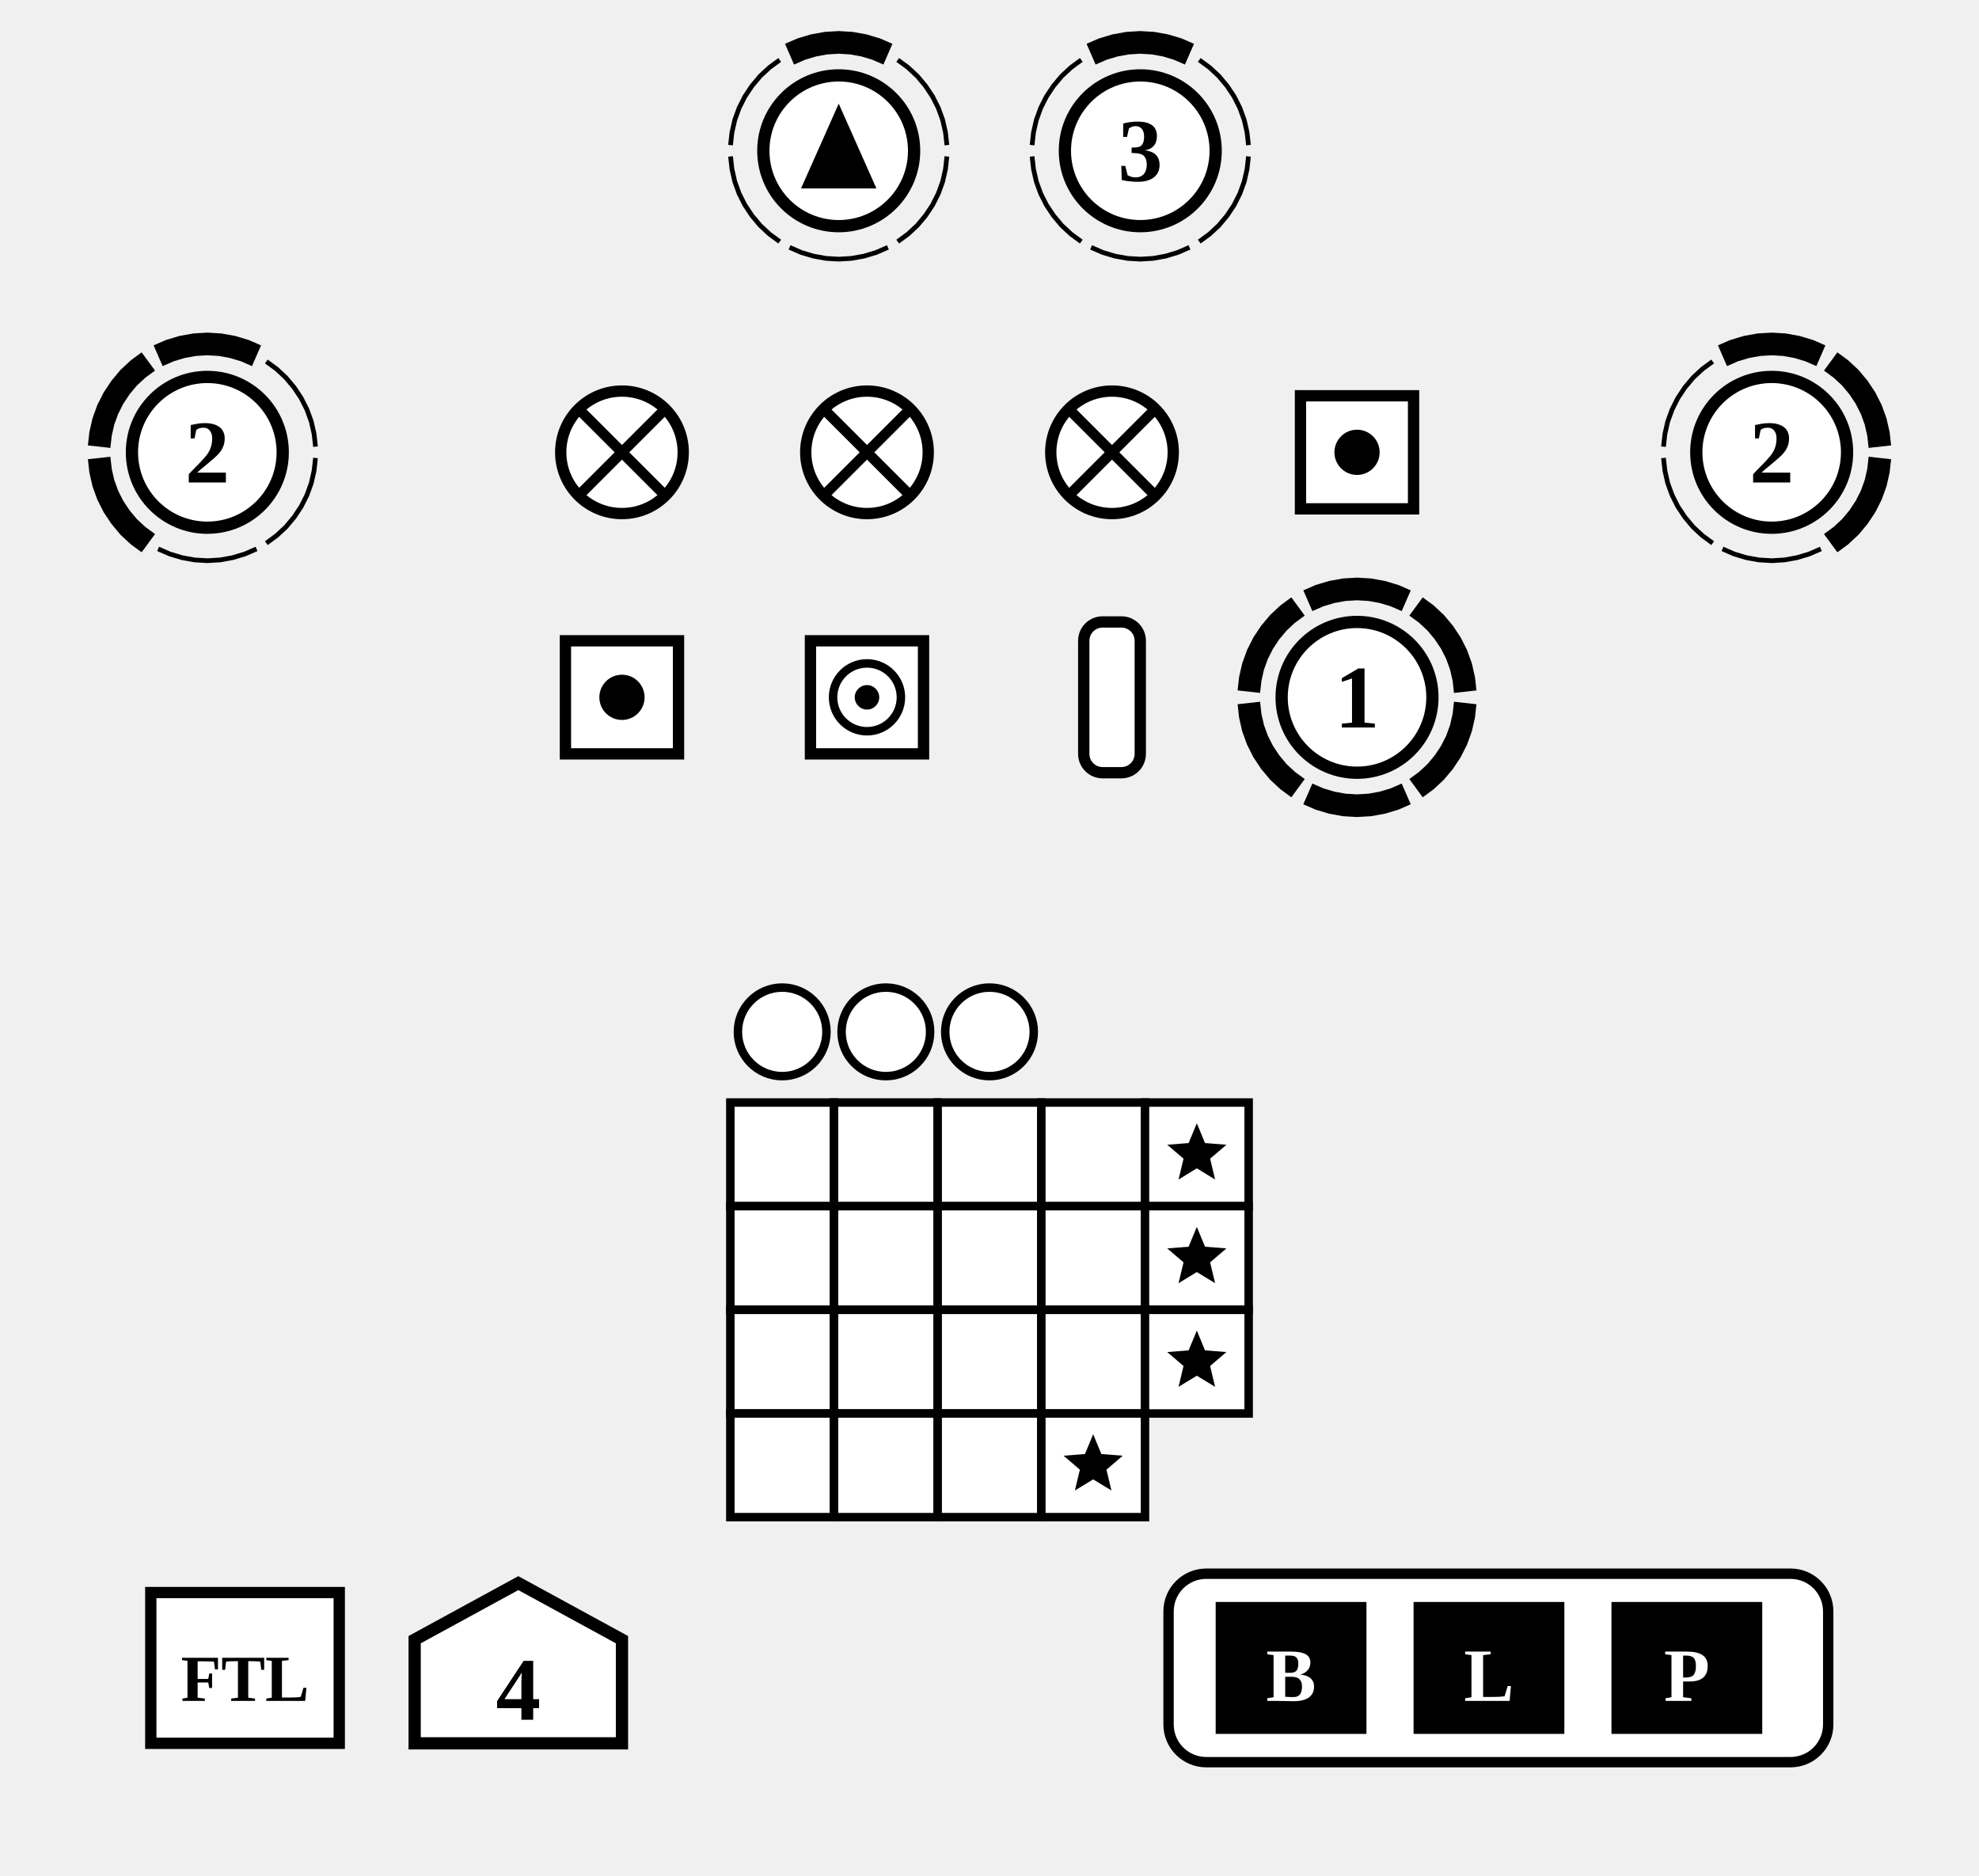
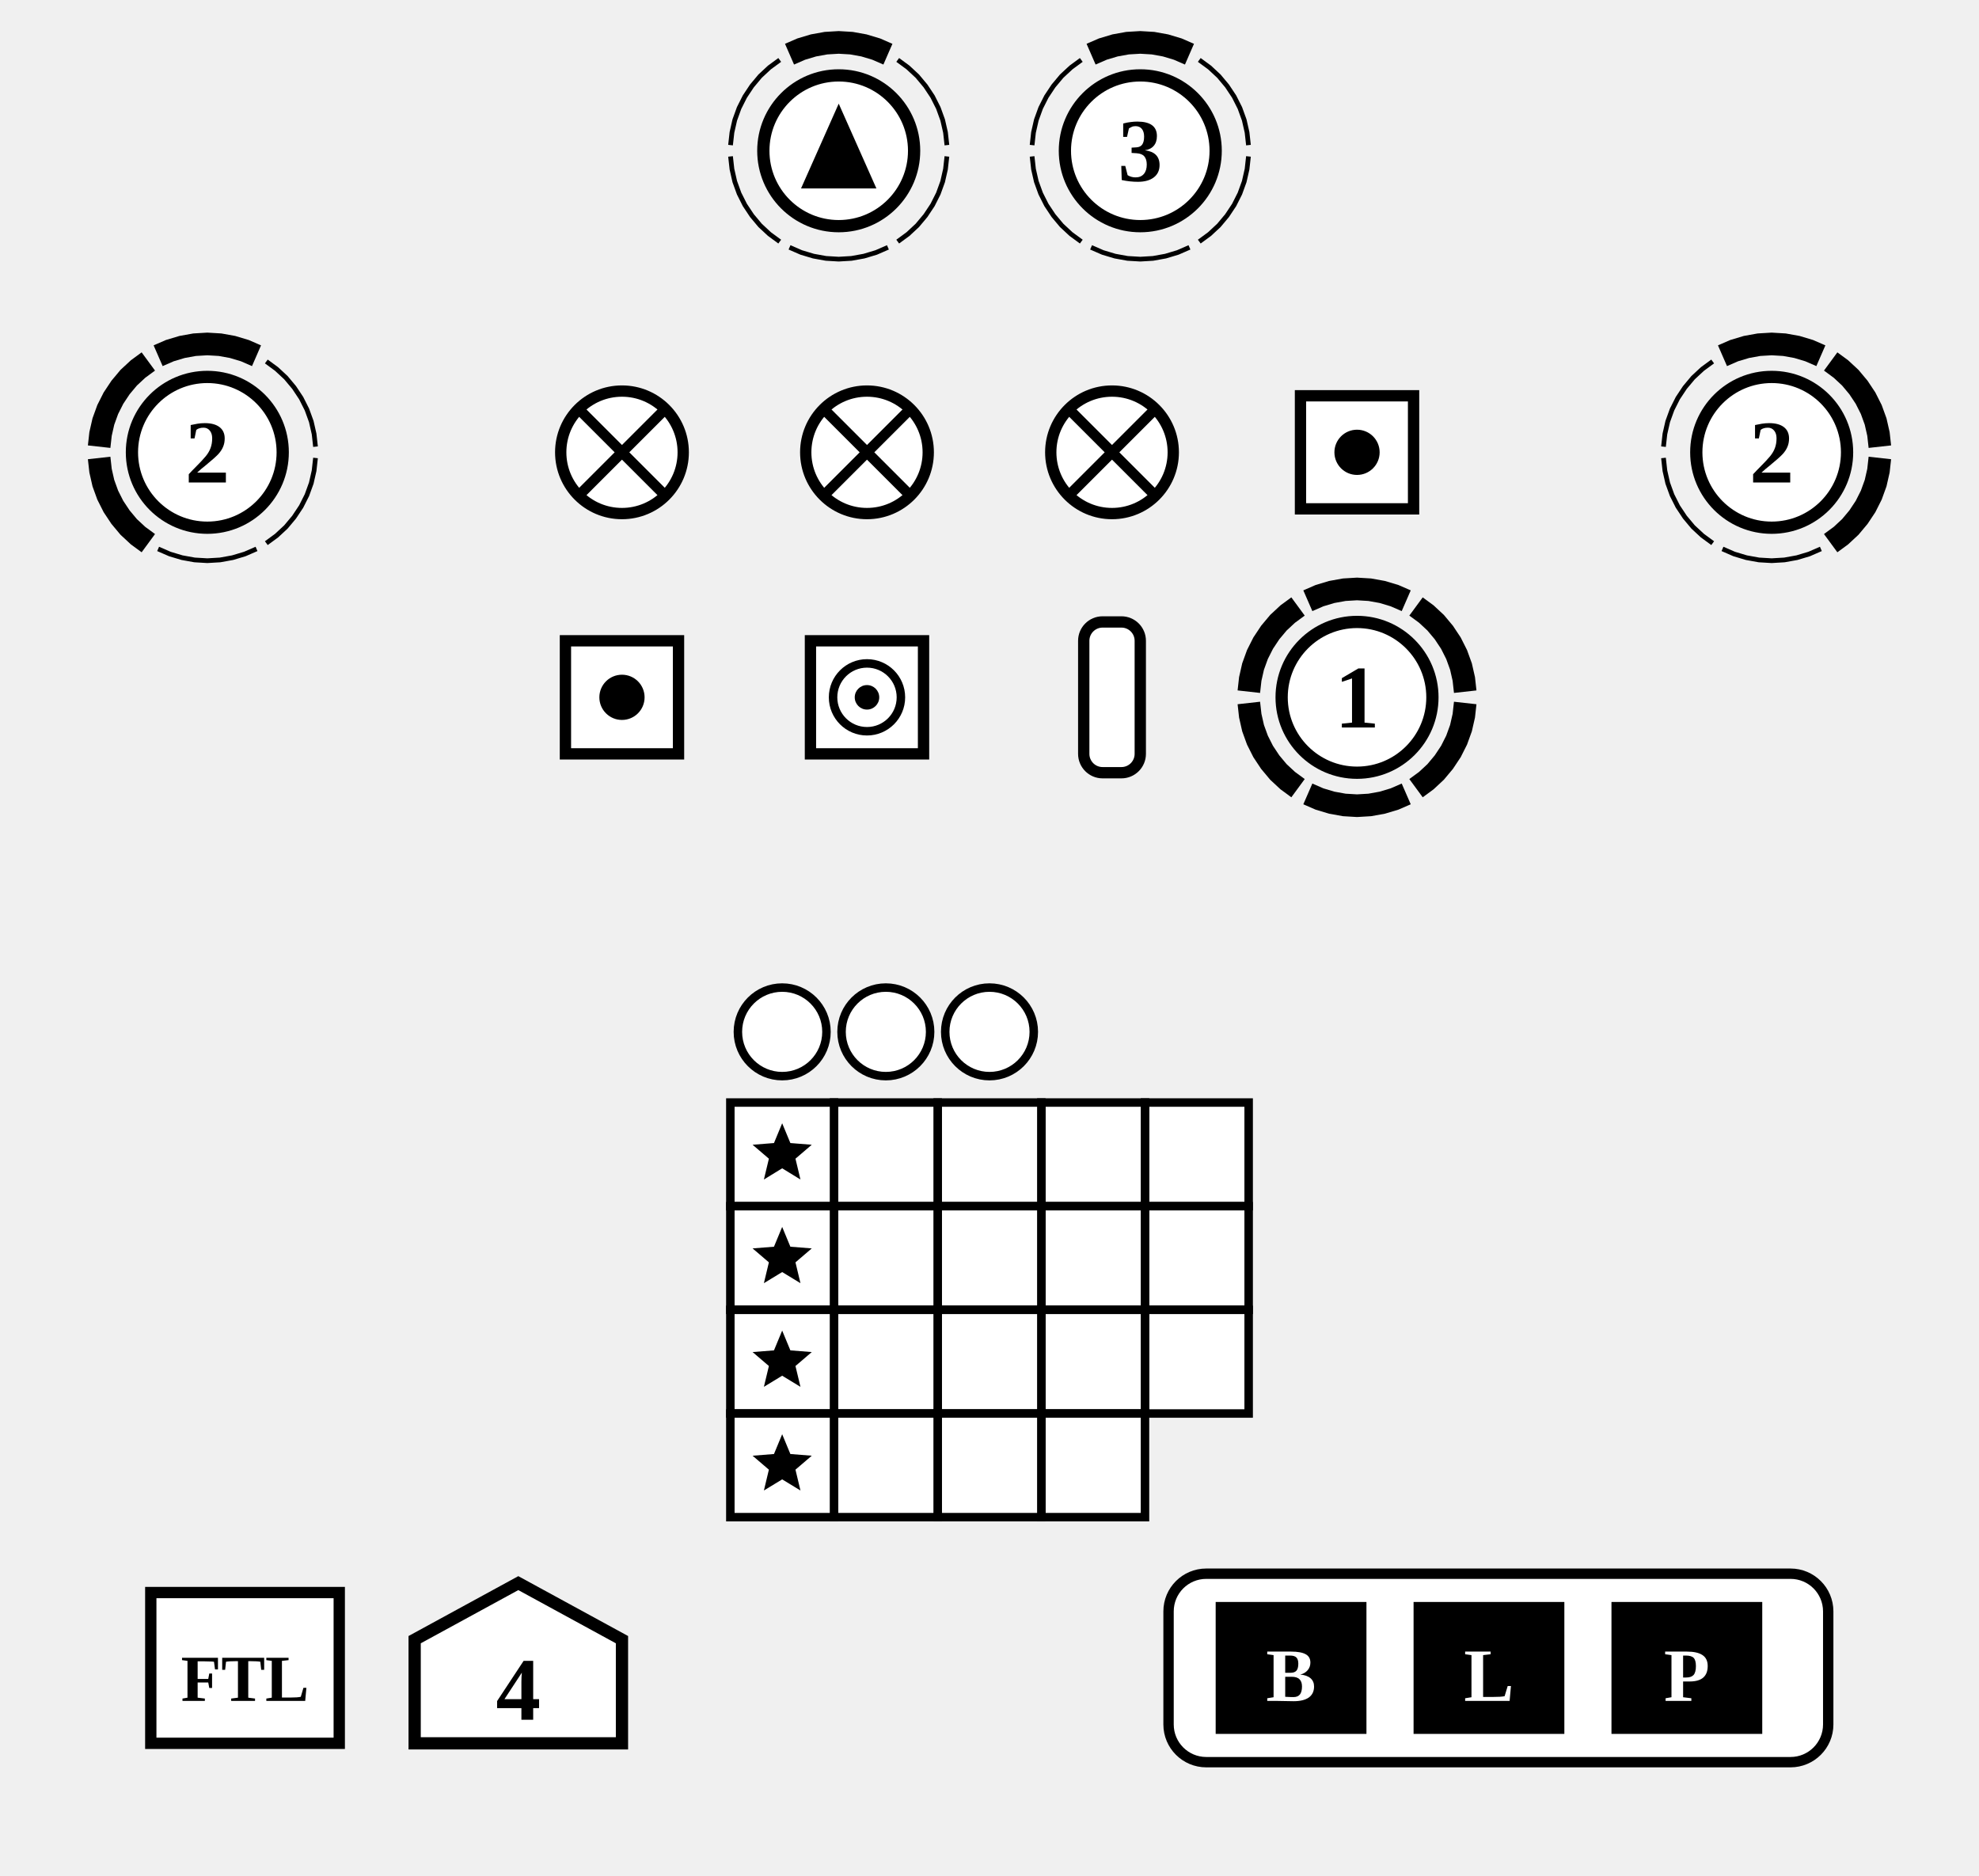
<svg xmlns="http://www.w3.org/2000/svg" viewBox="0 0 210 199" class="ssd">
  <circle cx="89" cy="16" r="8" fill="white" stroke="black" stroke-width="1.3" data-ref="system:s5" />
  <path d="M85 20 L89 11 L93 20 Z" fill="black" stroke="none" stroke-width="0" data-ref="system:s5" />
  <path d="M83.78 5.75 L85.02 5.21 L86.32 4.82 L87.65 4.58 L89 4.5 L90.35 4.58 L91.68 4.82 L92.98 5.21 L94.22 5.75" fill="none" stroke="black" stroke-width="2.4" data-ref="system:s5" />
  <path d="M95.26 6.36 L96.35 7.16 L97.34 8.08 L98.21 9.12 L98.96 10.25 L99.57 11.46 L100.03 12.73 L100.33 14.05 L100.48 15.4" fill="none" stroke="black" stroke-width="0.5" data-ref="system:s5" />
  <path d="M100.48 16.6 L100.33 17.95 L100.03 19.27 L99.57 20.54 L98.96 21.75 L98.21 22.88 L97.34 23.92 L96.35 24.84 L95.26 25.64" fill="none" stroke="black" stroke-width="0.5" data-ref="system:s5" />
  <path d="M94.22 26.25 L92.98 26.79 L91.68 27.18 L90.35 27.42 L89 27.5 L87.65 27.42 L86.32 27.18 L85.02 26.79 L83.78 26.25" fill="none" stroke="black" stroke-width="0.5" data-ref="system:s5" />
  <path d="M82.74 25.64 L81.65 24.84 L80.66 23.92 L79.79 22.88 L79.04 21.75 L78.43 20.54 L77.97 19.27 L77.67 17.95 L77.52 16.6" fill="none" stroke="black" stroke-width="0.5" data-ref="system:s5" />
  <path d="M77.52 15.4 L77.67 14.05 L77.97 12.73 L78.43 11.46 L79.04 10.25 L79.79 9.12 L80.66 8.08 L81.65 7.16 L82.74 6.36" fill="none" stroke="black" stroke-width="0.5" data-ref="system:s5" />
  <circle cx="121" cy="16" r="8" fill="white" stroke="black" stroke-width="1.3" data-ref="system:s1" />
  <text x="121" y="19.2" font-size="9.5" text-anchor="middle" fill="black" font-weight="700" data-ref="system:s1">3</text>
  <path d="M115.78 5.75 L117.02 5.21 L118.32 4.82 L119.65 4.58 L121 4.5 L122.35 4.58 L123.68 4.82 L124.98 5.21 L126.22 5.75" fill="none" stroke="black" stroke-width="2.4" data-ref="system:s1" />
  <path d="M127.26 6.36 L128.35 7.16 L129.34 8.08 L130.21 9.12 L130.96 10.25 L131.57 11.46 L132.03 12.73 L132.33 14.05 L132.48 15.4" fill="none" stroke="black" stroke-width="0.5" data-ref="system:s1" />
  <path d="M132.48 16.6 L132.33 17.95 L132.03 19.27 L131.57 20.54 L130.96 21.75 L130.21 22.88 L129.34 23.92 L128.35 24.84 L127.26 25.64" fill="none" stroke="black" stroke-width="0.5" data-ref="system:s1" />
  <path d="M126.22 26.25 L124.98 26.79 L123.68 27.18 L122.35 27.42 L121 27.5 L119.65 27.42 L118.32 27.18 L117.02 26.79 L115.78 26.25" fill="none" stroke="black" stroke-width="0.5" data-ref="system:s1" />
  <path d="M114.74 25.64 L113.65 24.84 L112.66 23.92 L111.79 22.88 L111.04 21.75 L110.43 20.54 L109.97 19.27 L109.67 17.95 L109.52 16.6" fill="none" stroke="black" stroke-width="0.5" data-ref="system:s1" />
  <path d="M109.52 15.4 L109.67 14.05 L109.97 12.73 L110.43 11.46 L111.04 10.25 L111.79 9.12 L112.66 8.08 L113.65 7.16 L114.74 6.36" fill="none" stroke="black" stroke-width="0.5" data-ref="system:s1" />
  <circle cx="22" cy="48" r="8" fill="white" stroke="black" stroke-width="1.3" data-ref="system:s2" />
  <text x="22" y="51.2" font-size="9.5" text-anchor="middle" fill="black" font-weight="700" data-ref="system:s2">2</text>
  <path d="M16.78 37.75 L18.02 37.21 L19.32 36.82 L20.65 36.58 L22 36.5 L23.35 36.58 L24.68 36.82 L25.98 37.21 L27.22 37.75" fill="none" stroke="black" stroke-width="2.4" data-ref="system:s2" />
  <path d="M28.26 38.36 L29.35 39.16 L30.34 40.08 L31.21 41.12 L31.96 42.25 L32.57 43.46 L33.03 44.73 L33.33 46.05 L33.48 47.4" fill="none" stroke="black" stroke-width="0.5" data-ref="system:s2" />
  <path d="M33.48 48.6 L33.33 49.95 L33.03 51.27 L32.57 52.54 L31.96 53.75 L31.21 54.88 L30.34 55.92 L29.35 56.84 L28.26 57.64" fill="none" stroke="black" stroke-width="0.5" data-ref="system:s2" />
  <path d="M27.22 58.25 L25.98 58.79 L24.68 59.18 L23.35 59.42 L22 59.5 L20.65 59.42 L19.32 59.18 L18.02 58.79 L16.78 58.25" fill="none" stroke="black" stroke-width="0.5" data-ref="system:s2" />
  <path d="M15.74 57.64 L14.65 56.84 L13.66 55.92 L12.79 54.88 L12.04 53.75 L11.43 52.54 L10.97 51.27 L10.67 49.95 L10.52 48.6" fill="none" stroke="black" stroke-width="2.4" data-ref="system:s2" />
  <path d="M10.52 47.4 L10.67 46.05 L10.97 44.73 L11.43 43.46 L12.04 42.25 L12.79 41.12 L13.66 40.08 L14.65 39.16 L15.74 38.36" fill="none" stroke="black" stroke-width="2.4" data-ref="system:s2" />
  <circle cx="188" cy="48" r="8" fill="white" stroke="black" stroke-width="1.3" data-ref="system:s3" />
  <text x="188" y="51.2" font-size="9.5" text-anchor="middle" fill="black" font-weight="700" data-ref="system:s3">2</text>
  <path d="M182.78 37.75 L184.02 37.21 L185.32 36.82 L186.65 36.58 L188 36.5 L189.35 36.58 L190.68 36.82 L191.98 37.21 L193.22 37.75" fill="none" stroke="black" stroke-width="2.4" data-ref="system:s3" />
  <path d="M194.26 38.36 L195.35 39.16 L196.34 40.08 L197.21 41.12 L197.96 42.25 L198.57 43.46 L199.03 44.73 L199.33 46.05 L199.48 47.4" fill="none" stroke="black" stroke-width="2.4" data-ref="system:s3" />
  <path d="M199.48 48.6 L199.33 49.95 L199.03 51.27 L198.57 52.54 L197.96 53.75 L197.21 54.88 L196.34 55.92 L195.35 56.84 L194.26 57.64" fill="none" stroke="black" stroke-width="2.4" data-ref="system:s3" />
  <path d="M193.22 58.25 L191.98 58.79 L190.68 59.18 L189.35 59.42 L188 59.5 L186.65 59.42 L185.32 59.18 L184.02 58.79 L182.78 58.25" fill="none" stroke="black" stroke-width="0.5" data-ref="system:s3" />
  <path d="M181.74 57.64 L180.65 56.84 L179.66 55.92 L178.79 54.88 L178.04 53.75 L177.43 52.54 L176.97 51.27 L176.67 49.95 L176.52 48.6" fill="none" stroke="black" stroke-width="0.5" data-ref="system:s3" />
  <path d="M176.52 47.4 L176.67 46.05 L176.97 44.73 L177.43 43.46 L178.04 42.25 L178.79 41.12 L179.66 40.08 L180.65 39.16 L181.74 38.36" fill="none" stroke="black" stroke-width="0.5" data-ref="system:s3" />
  <circle cx="66" cy="48" r="6.5" fill="white" stroke="black" stroke-width="1.2" data-ref="system:s6" />
  <path d="M61.5 43.5 L70.5 52.5 M70.5 43.5 L61.5 52.5" fill="none" stroke="black" stroke-width="1.1" data-ref="system:s6" />
  <circle cx="92" cy="48" r="6.5" fill="white" stroke="black" stroke-width="1.2" data-ref="system:s7" />
  <path d="M87.5 43.5 L96.5 52.5 M96.5 43.5 L87.5 52.5" fill="none" stroke="black" stroke-width="1.1" data-ref="system:s7" />
  <circle cx="118" cy="48" r="6.5" fill="white" stroke="black" stroke-width="1.2" data-ref="system:s8" />
  <path d="M113.5 43.5 L122.5 52.5 M122.5 43.5 L113.5 52.5" fill="none" stroke="black" stroke-width="1.1" data-ref="system:s8" />
  <rect x="138" y="42" width="12" height="12" fill="white" stroke="black" stroke-width="1.2" data-ref="system:s9" />
  <circle cx="144" cy="48" r="2.4" fill="black" stroke="none" stroke-width="0" data-ref="system:s9" />
  <rect x="60" y="68" width="12" height="12" fill="white" stroke="black" stroke-width="1.2" data-ref="system:s10" />
  <circle cx="66" cy="74" r="2.4" fill="black" stroke="none" stroke-width="0" data-ref="system:s10" />
  <rect x="86" y="68" width="12" height="12" fill="white" stroke="black" stroke-width="1.2" data-ref="system:s11" />
  <circle cx="92" cy="74" r="3.6" fill="none" stroke="black" stroke-width="0.9" data-ref="system:s11" />
  <circle cx="92" cy="74" r="1.3" fill="black" stroke="none" stroke-width="0" data-ref="system:s11" />
  <rect x="115" y="66" width="6" height="16" rx="2" fill="white" stroke="black" stroke-width="1.2" data-ref="system:s12" />
  <circle cx="144" cy="74" r="8" fill="white" stroke="black" stroke-width="1.3" data-ref="system:s4" />
  <text x="144" y="77.2" font-size="9.5" text-anchor="middle" fill="black" font-weight="700" data-ref="system:s4">1</text>
  <path d="M138.78 63.75 L140.02 63.21 L141.32 62.82 L142.65 62.58 L144 62.5 L145.35 62.58 L146.68 62.82 L147.98 63.21 L149.22 63.75" fill="none" stroke="black" stroke-width="2.4" data-ref="system:s4" />
  <path d="M150.26 64.36 L151.35 65.16 L152.34 66.08 L153.21 67.12 L153.96 68.25 L154.57 69.46 L155.03 70.73 L155.33 72.05 L155.48 73.4" fill="none" stroke="black" stroke-width="2.4" data-ref="system:s4" />
  <path d="M155.48 74.6 L155.33 75.95 L155.03 77.27 L154.57 78.54 L153.96 79.75 L153.21 80.88 L152.34 81.92 L151.35 82.84 L150.26 83.64" fill="none" stroke="black" stroke-width="2.4" data-ref="system:s4" />
  <path d="M149.22 84.25 L147.98 84.79 L146.68 85.18 L145.35 85.42 L144 85.5 L142.65 85.42 L141.32 85.18 L140.02 84.79 L138.78 84.25" fill="none" stroke="black" stroke-width="2.4" data-ref="system:s4" />
  <path d="M137.74 83.64 L136.65 82.84 L135.66 81.92 L134.79 80.88 L134.04 79.75 L133.43 78.54 L132.97 77.27 L132.67 75.95 L132.52 74.6" fill="none" stroke="black" stroke-width="2.4" data-ref="system:s4" />
  <path d="M132.52 73.4 L132.67 72.05 L132.97 70.73 L133.43 69.46 L134.04 68.25 L134.79 67.12 L135.66 66.08 L136.65 65.16 L137.74 64.36" fill="none" stroke="black" stroke-width="2.4" data-ref="system:s4" />
-   <circle cx="83" cy="109.5" r="4.7" fill="white" stroke="black" stroke-width="0.9" data-ref="armour:1" />
+   <circle cx="105" cy="109.5" r="4.7" fill="white" stroke="black" stroke-width="0.9" data-ref="armour:1" />
  <circle cx="94" cy="109.5" r="4.7" fill="white" stroke="black" stroke-width="0.9" data-ref="armour:2" />
-   <circle cx="105" cy="109.5" r="4.7" fill="white" stroke="black" stroke-width="0.9" data-ref="armour:3" />
-   <rect x="77.5" y="117" width="11" height="11" fill="white" stroke="black" stroke-width="0.9" data-ref="hull:1" />
-   <rect x="88.5" y="117" width="11" height="11" fill="white" stroke="black" stroke-width="0.9" data-ref="hull:2" />
+   <circle cx="83" cy="109.5" r="4.7" fill="white" stroke="black" stroke-width="0.9" data-ref="armour:3" />
+   <rect x="121.5" y="117" width="11" height="11" fill="white" stroke="black" stroke-width="0.9" data-ref="hull:1" />
+   <rect x="110.5" y="117" width="11" height="11" fill="white" stroke="black" stroke-width="0.9" data-ref="hull:2" />
  <rect x="99.5" y="117" width="11" height="11" fill="white" stroke="black" stroke-width="0.9" data-ref="hull:3" />
-   <rect x="110.5" y="117" width="11" height="11" fill="white" stroke="black" stroke-width="0.9" data-ref="hull:4" />
-   <rect x="121.5" y="117" width="11" height="11" fill="white" stroke="black" stroke-width="0.9" data-ref="hull:5" />
-   <path d="M127 119.2L127.87 121.3L130.14 121.48L128.41 122.96L128.94 125.17L127 123.98L125.06 125.17L125.59 122.96L123.86 121.48L126.13 121.3Z" fill="black" stroke="none" stroke-width="0" />
-   <rect x="77.5" y="128" width="11" height="11" fill="white" stroke="black" stroke-width="0.9" data-ref="hull:6" />
-   <rect x="88.5" y="128" width="11" height="11" fill="white" stroke="black" stroke-width="0.9" data-ref="hull:7" />
+   <rect x="88.5" y="117" width="11" height="11" fill="white" stroke="black" stroke-width="0.9" data-ref="hull:4" />
+   <rect x="77.5" y="117" width="11" height="11" fill="white" stroke="black" stroke-width="0.9" data-ref="hull:5" />
+   <path d="M83 119.2L83.87 121.3L86.14 121.48L84.41 122.96L84.94 125.17L83 123.98L81.06 125.17L81.59 122.96L79.86 121.48L82.13 121.3Z" fill="black" stroke="none" stroke-width="0" />
+   <rect x="121.5" y="128" width="11" height="11" fill="white" stroke="black" stroke-width="0.9" data-ref="hull:6" />
+   <rect x="110.5" y="128" width="11" height="11" fill="white" stroke="black" stroke-width="0.9" data-ref="hull:7" />
  <rect x="99.5" y="128" width="11" height="11" fill="white" stroke="black" stroke-width="0.9" data-ref="hull:8" />
-   <rect x="110.5" y="128" width="11" height="11" fill="white" stroke="black" stroke-width="0.9" data-ref="hull:9" />
-   <rect x="121.5" y="128" width="11" height="11" fill="white" stroke="black" stroke-width="0.9" data-ref="hull:10" />
-   <path d="M127 130.2L127.87 132.3L130.14 132.48L128.41 133.96L128.94 136.17L127 134.99L125.06 136.17L125.59 133.96L123.86 132.48L126.13 132.3Z" fill="black" stroke="none" stroke-width="0" />
-   <rect x="77.5" y="139" width="11" height="11" fill="white" stroke="black" stroke-width="0.9" data-ref="hull:11" />
-   <rect x="88.5" y="139" width="11" height="11" fill="white" stroke="black" stroke-width="0.9" data-ref="hull:12" />
+   <rect x="88.5" y="128" width="11" height="11" fill="white" stroke="black" stroke-width="0.9" data-ref="hull:9" />
+   <rect x="77.5" y="128" width="11" height="11" fill="white" stroke="black" stroke-width="0.9" data-ref="hull:10" />
+   <path d="M83 130.2L83.87 132.3L86.14 132.48L84.41 133.96L84.94 136.17L83 134.99L81.06 136.17L81.59 133.96L79.86 132.48L82.13 132.3Z" fill="black" stroke="none" stroke-width="0" />
+   <rect x="121.5" y="139" width="11" height="11" fill="white" stroke="black" stroke-width="0.9" data-ref="hull:11" />
+   <rect x="110.5" y="139" width="11" height="11" fill="white" stroke="black" stroke-width="0.9" data-ref="hull:12" />
  <rect x="99.5" y="139" width="11" height="11" fill="white" stroke="black" stroke-width="0.9" data-ref="hull:13" />
-   <rect x="110.5" y="139" width="11" height="11" fill="white" stroke="black" stroke-width="0.9" data-ref="hull:14" />
-   <rect x="121.5" y="139" width="11" height="11" fill="white" stroke="black" stroke-width="0.9" data-ref="hull:15" />
-   <path d="M127 141.2L127.87 143.3L130.14 143.48L128.41 144.96L128.94 147.17L127 145.99L125.06 147.17L125.59 144.96L123.86 143.48L126.13 143.3Z" fill="black" stroke="none" stroke-width="0" />
-   <rect x="77.5" y="150" width="11" height="11" fill="white" stroke="black" stroke-width="0.9" data-ref="hull:16" />
-   <rect x="88.5" y="150" width="11" height="11" fill="white" stroke="black" stroke-width="0.9" data-ref="hull:17" />
-   <rect x="99.5" y="150" width="11" height="11" fill="white" stroke="black" stroke-width="0.9" data-ref="hull:18" />
-   <rect x="110.5" y="150" width="11" height="11" fill="white" stroke="black" stroke-width="0.9" data-ref="hull:19" />
-   <path d="M116 152.2L116.87 154.3L119.14 154.48L117.41 155.96L117.94 158.17L116 156.99L114.06 158.17L114.59 155.96L112.86 154.48L115.13 154.3Z" fill="black" stroke="none" stroke-width="0" />
+   <rect x="88.5" y="139" width="11" height="11" fill="white" stroke="black" stroke-width="0.9" data-ref="hull:14" />
+   <rect x="77.5" y="139" width="11" height="11" fill="white" stroke="black" stroke-width="0.9" data-ref="hull:15" />
+   <path d="M83 141.2L83.87 143.3L86.14 143.48L84.41 144.96L84.94 147.17L83 145.99L81.06 147.17L81.59 144.96L79.86 143.48L82.13 143.3Z" fill="black" stroke="none" stroke-width="0" />
+   <rect x="110.5" y="150" width="11" height="11" fill="white" stroke="black" stroke-width="0.9" data-ref="hull:16" />
+   <rect x="99.5" y="150" width="11" height="11" fill="white" stroke="black" stroke-width="0.9" data-ref="hull:17" />
+   <rect x="88.5" y="150" width="11" height="11" fill="white" stroke="black" stroke-width="0.9" data-ref="hull:18" />
+   <rect x="77.5" y="150" width="11" height="11" fill="white" stroke="black" stroke-width="0.9" data-ref="hull:19" />
+   <path d="M83 152.2L83.87 154.3L86.14 154.48L84.41 155.96L84.94 158.17L83 156.99L81.06 158.17L81.59 155.96L79.86 154.48L82.13 154.3Z" fill="black" stroke="none" stroke-width="0" />
  <rect x="16" y="169" width="20" height="16" fill="white" stroke="black" stroke-width="1.2" />
  <text x="26" y="180.5" font-size="7" text-anchor="middle" fill="black" font-weight="700">FTL</text>
  <path d="M44 185 L44 174 L55 168 L66 174 L66 185 Z" fill="white" stroke="black" stroke-width="1.3" />
  <text x="55" y="182.5" font-size="9.5" text-anchor="middle" fill="black" font-weight="700">4</text>
  <rect x="124" y="167" width="70" height="20" rx="4" fill="white" stroke="black" stroke-width="1.1" />
  <rect x="129" y="170" width="16" height="14" fill="black" stroke="none" stroke-width="0" />
  <text x="137" y="180.5" font-size="8" text-anchor="middle" fill="white" font-weight="700">B</text>
  <rect x="150" y="170" width="16" height="14" fill="black" stroke="none" stroke-width="0" />
  <text x="158" y="180.5" font-size="8" text-anchor="middle" fill="white" font-weight="700">L</text>
  <rect x="171" y="170" width="16" height="14" fill="black" stroke="none" stroke-width="0" />
  <text x="179" y="180.5" font-size="8" text-anchor="middle" fill="white" font-weight="700">P</text>
</svg>
